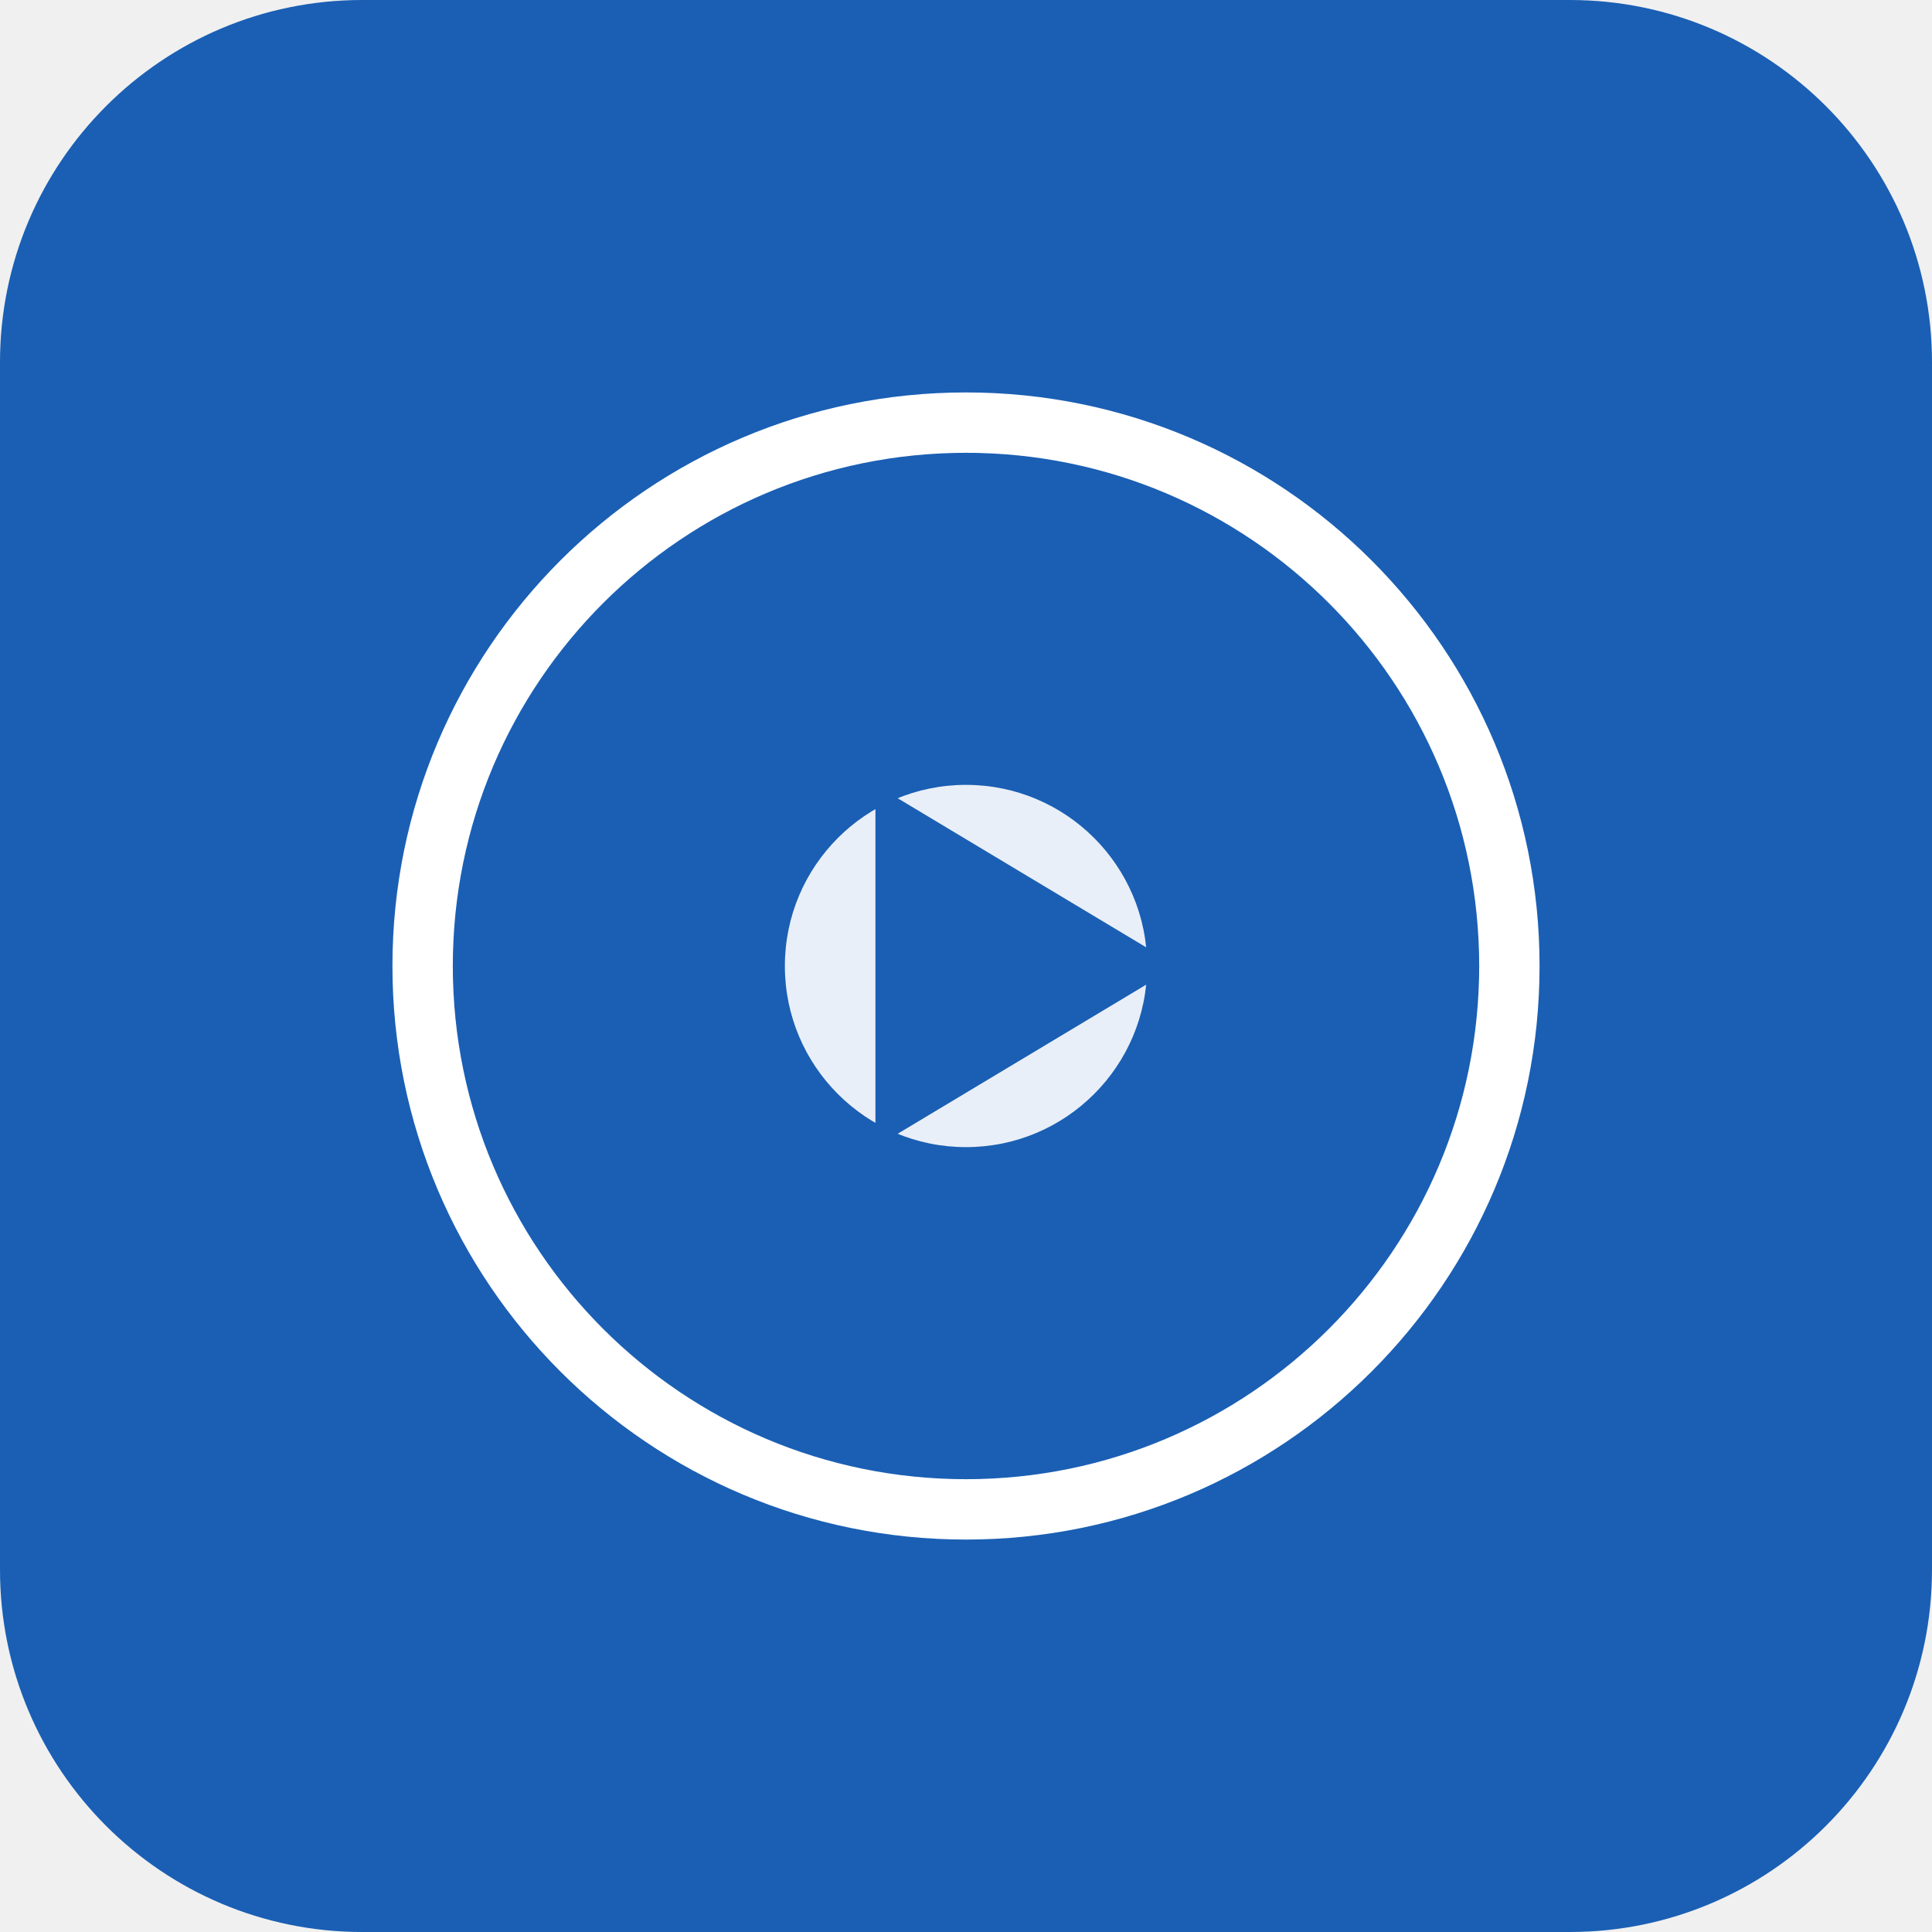
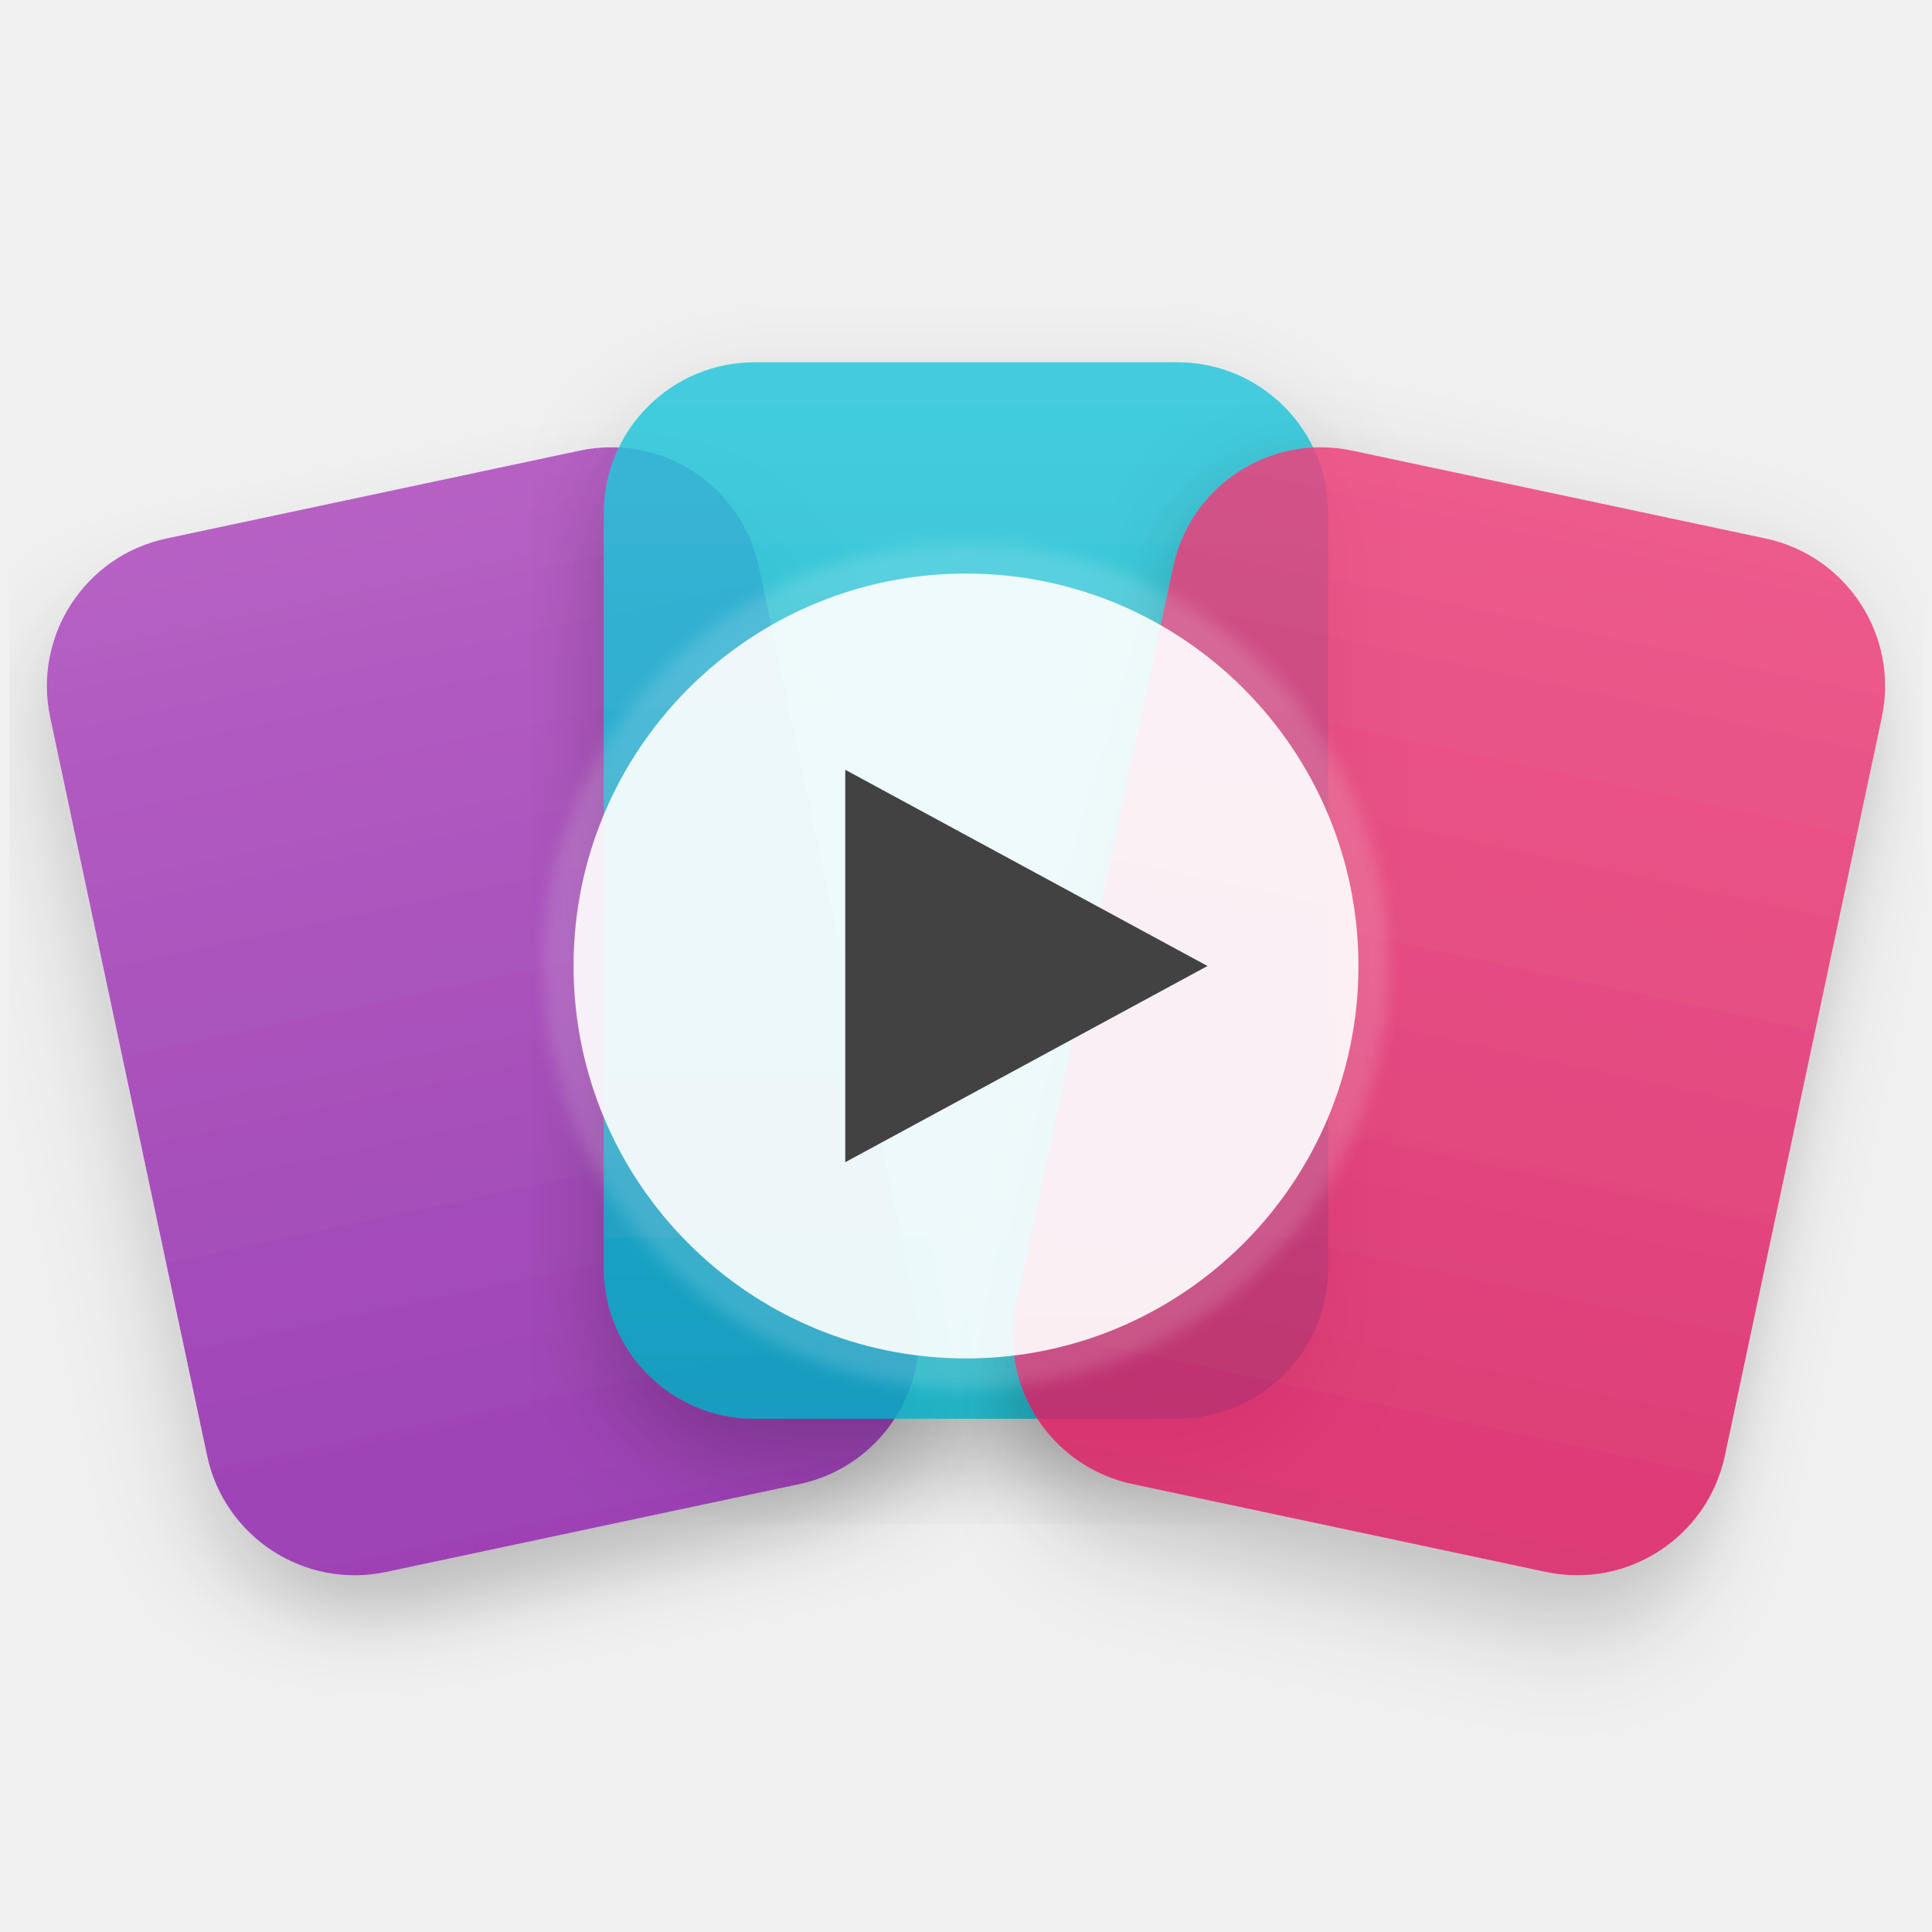
<svg xmlns="http://www.w3.org/2000/svg" width="128" height="128" viewBox="0 0 128 128">
-   <rect width="128" height="128" rx="24" fill="#1a5fb4" />
-   <circle cx="64" cy="64" r="36" fill="none" stroke="#ffffff" stroke-width="4" />
-   <circle cx="64" cy="64" r="12" fill="#ffffff" opacity="0.9" />
-   <circle cx="64" cy="36" r="6" fill="#1a5fb4" />
-   <circle cx="64" cy="92" r="6" fill="#1a5fb4" />
-   <circle cx="36" cy="64" r="6" fill="#1a5fb4" />
-   <circle cx="92" cy="64" r="6" fill="#1a5fb4" />
-   <polygon points="58,52 58,76 78,64" fill="#1a5fb4" />
+   <defs>
+     <linearGradient id="purpleGradient" x1="0%" y1="0%" x2="0%" y2="100%">
+       <stop offset="0%" style="stop-color:#ab47bc;stop-opacity:1" />
+       <stop offset="100%" style="stop-color:#8e24aa;stop-opacity:1" />
+     </linearGradient>
+     <linearGradient id="tealGradient" x1="0%" y1="0%" x2="0%" y2="100%">
+       <stop offset="0%" style="stop-color:#26c6da;stop-opacity:1" />
+       <stop offset="100%" style="stop-color:#00acc1;stop-opacity:1" />
+     </linearGradient>
+     <linearGradient id="pinkGradient" x1="0%" y1="0%" x2="0%" y2="100%">
+       <stop offset="0%" style="stop-color:#ec407a;stop-opacity:1" />
+       <stop offset="100%" style="stop-color:#d81b60;stop-opacity:1" />
+     </linearGradient>
+     <filter id="shadow">
+       <feDropShadow dx="0" dy="3" stdDeviation="3" flood-opacity="0.25" />
+     </filter>
+     <filter id="blur">
+       <feGaussianBlur in="SourceGraphic" stdDeviation="0.5" />
+     </filter>
+   </defs>
+   <rect x="8" y="32" width="48" height="70" rx="10" fill="url(#purpleGradient)" opacity="0.85" filter="url(#shadow)" transform="rotate(-12, 32, 67)" />
+   <rect x="40" y="24" width="48" height="70" rx="10" fill="url(#tealGradient)" opacity="0.85" filter="url(#shadow)" />
+   <rect x="72" y="32" width="48" height="70" rx="10" fill="url(#pinkGradient)" opacity="0.85" filter="url(#shadow)" transform="rotate(12, 96, 67)" />
+   <circle cx="64" cy="64" r="28" fill="#ffffff" opacity="0.15" filter="url(#blur)" />
+   <circle cx="64" cy="64" r="26" fill="#ffffff" opacity="0.9" />
+   <path d="M 56,51 L 56,77 L 80,64 Z" fill="#424242" />
</svg>
